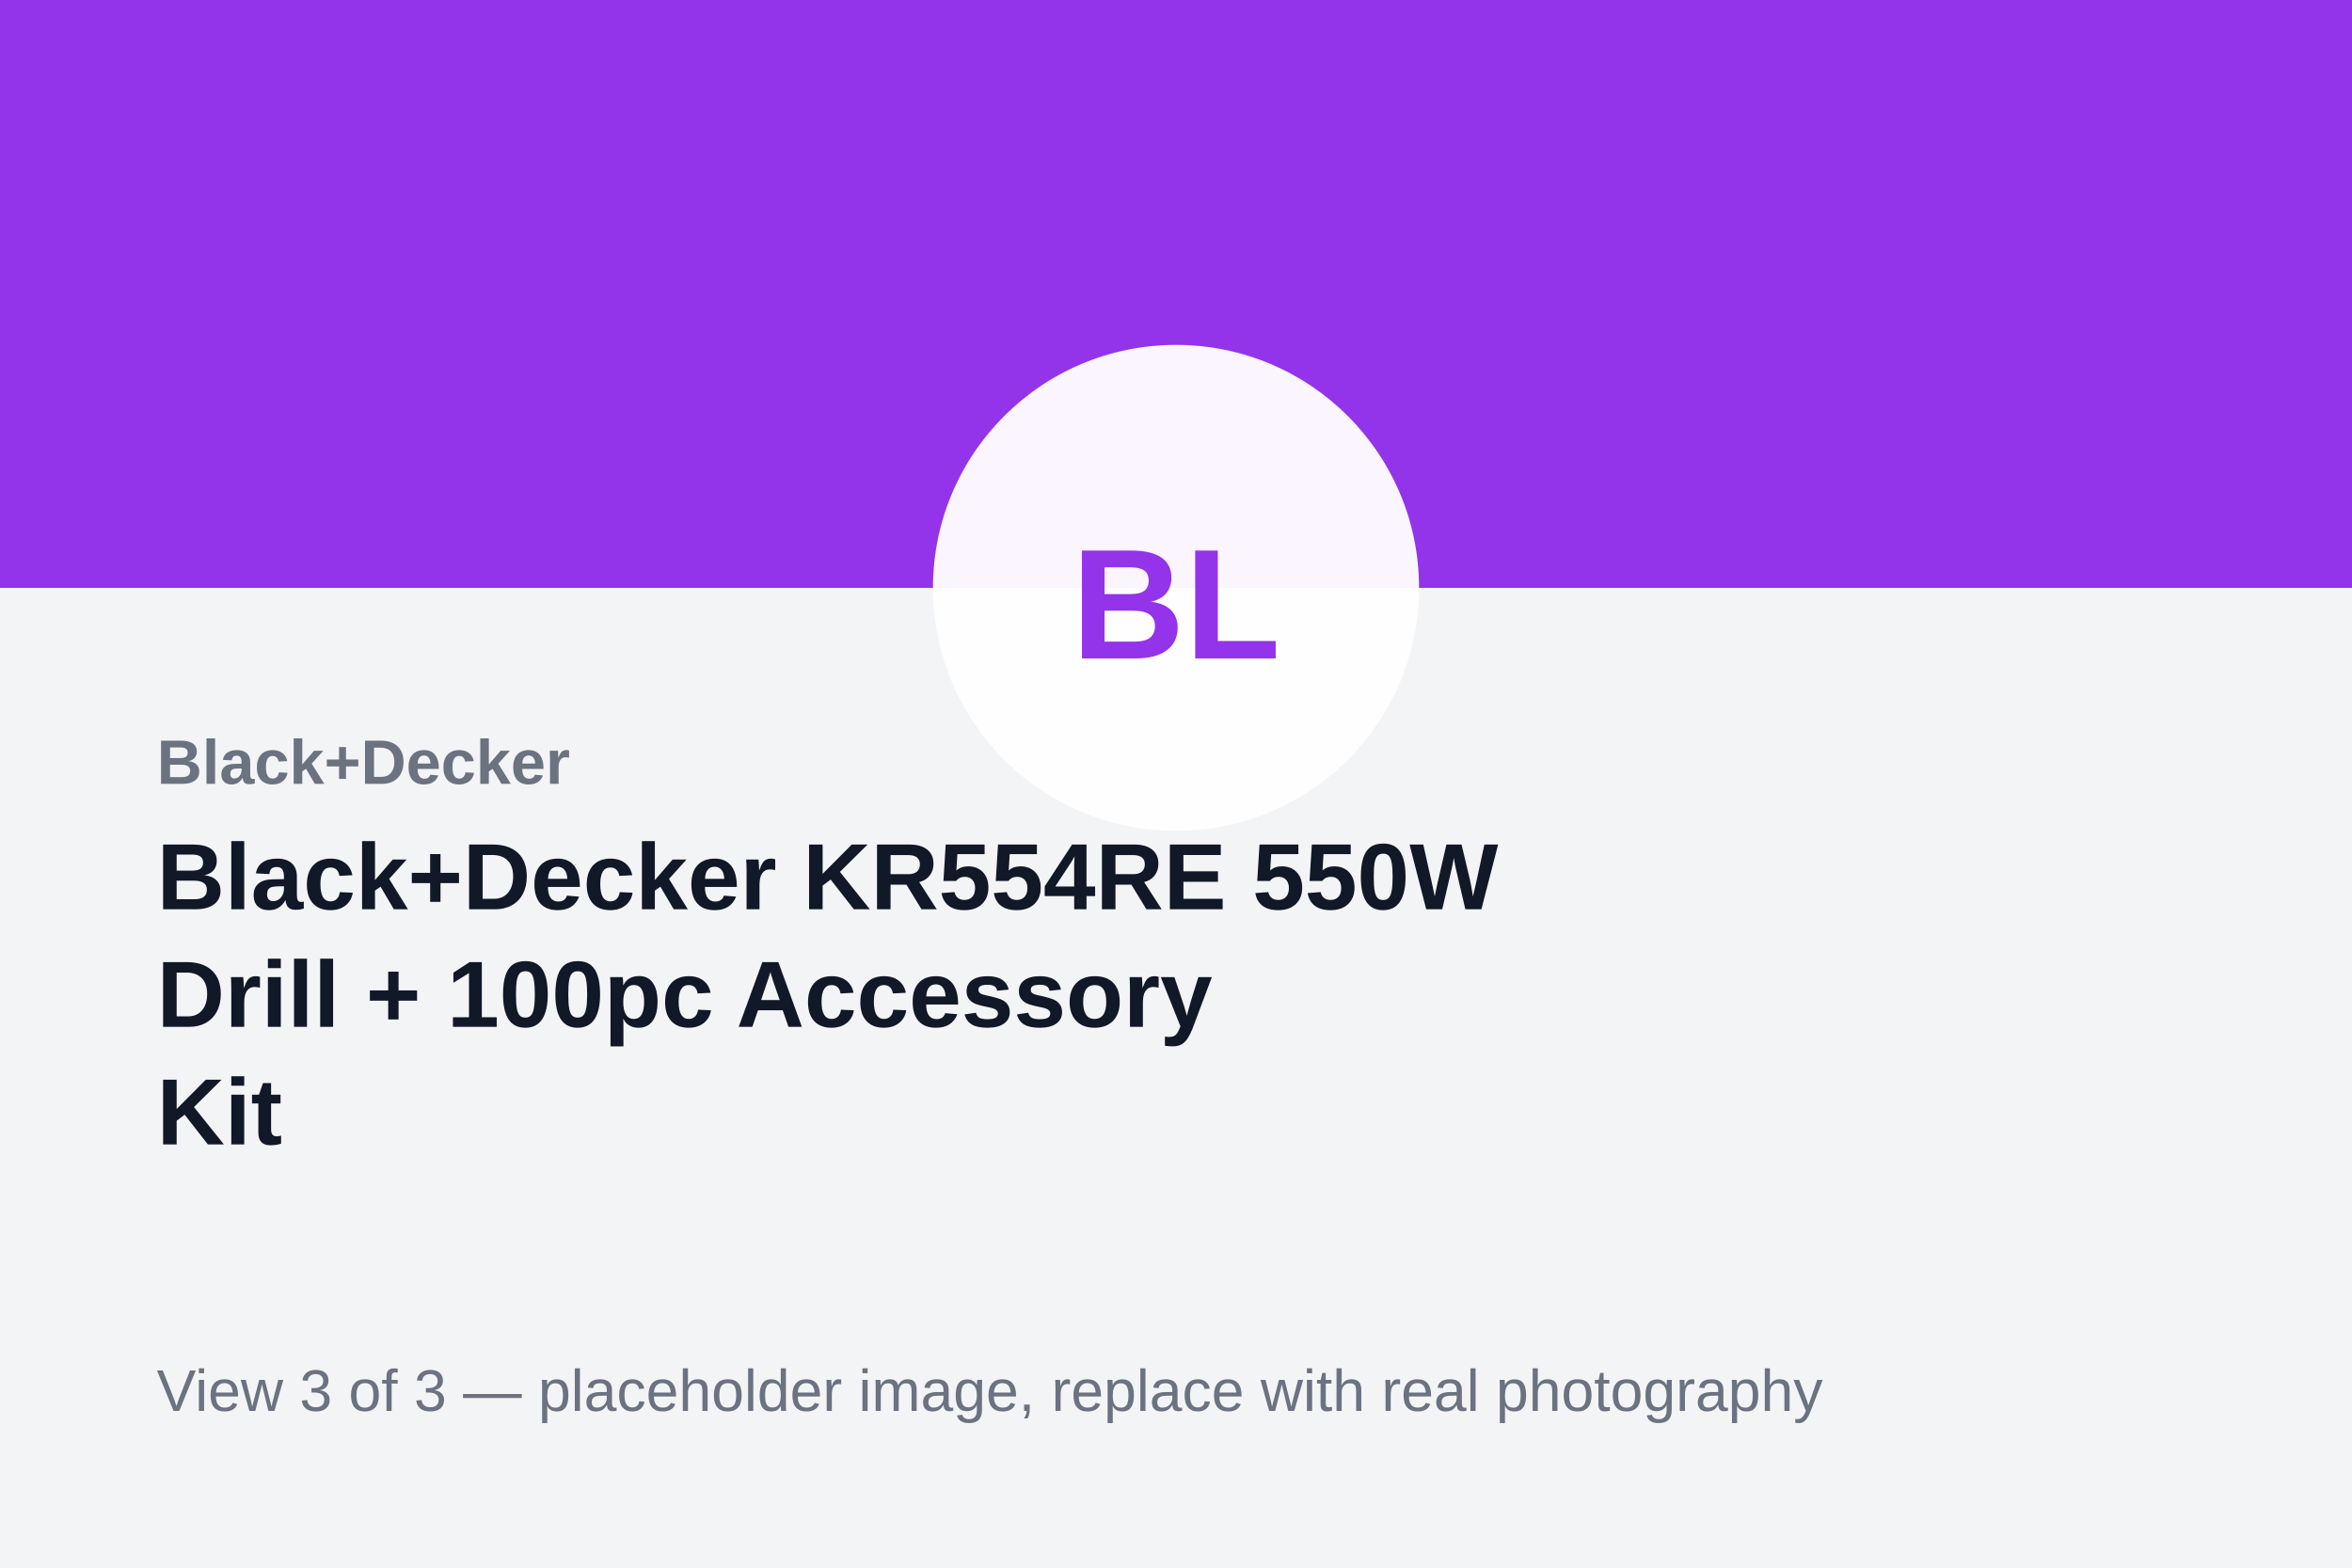
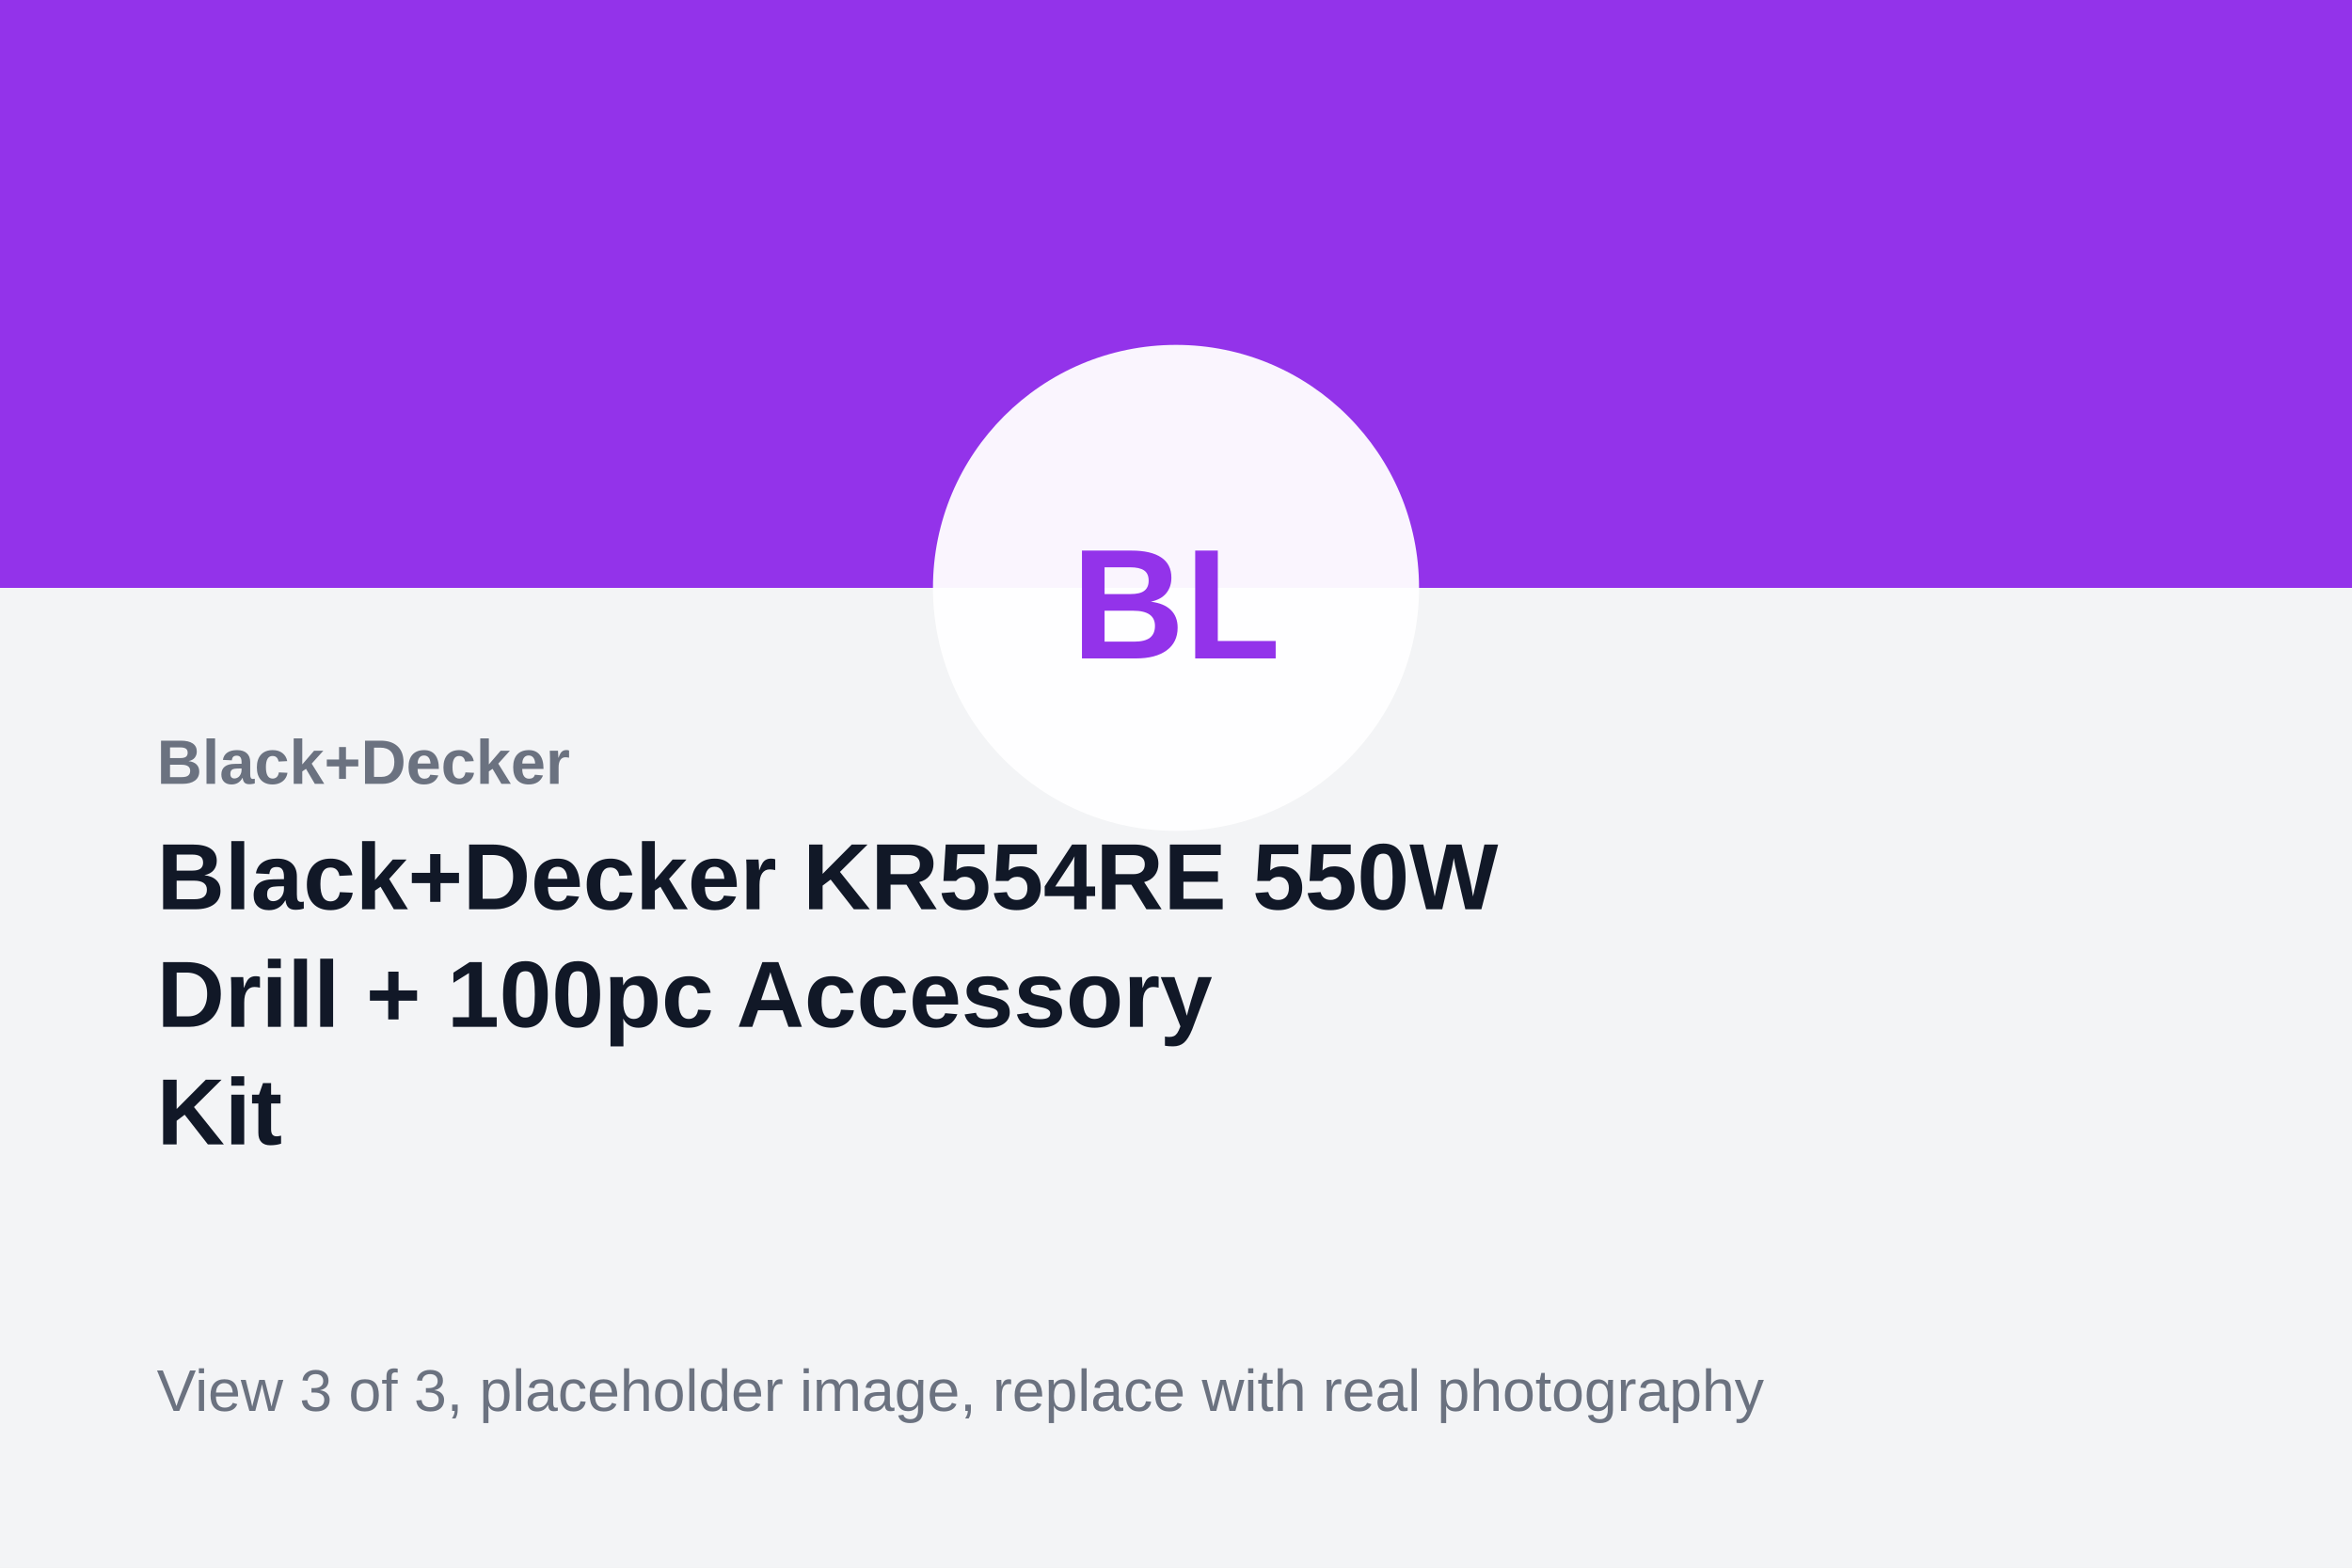
<svg xmlns="http://www.w3.org/2000/svg" viewBox="0 0 600 400" width="600" height="400" role="img" aria-label="Black+Decker KR554RE 550W Drill + 100pc Accessory Kit">
  <rect width="600" height="400" fill="#F3F4F6" />
  <rect x="0" y="0" width="600" height="150" fill="#9333EA" />
  <circle cx="300" cy="150" r="62" fill="#ffffff" opacity="0.95" />
  <text x="300" y="168" text-anchor="middle" font-family="Segoe UI, Arial, sans-serif" font-size="40" font-weight="800" fill="#9333EA">BL</text>
  <text x="40" y="200" font-family="Segoe UI, Arial, sans-serif" font-size="16" font-weight="600" fill="#6B7280">Black+Decker</text>
  <text x="40" y="232" font-family="Segoe UI, Arial, sans-serif" font-size="24" font-weight="700" fill="#111827">Black+Decker KR554RE 550W</text>
  <text x="40" y="262" font-family="Segoe UI, Arial, sans-serif" font-size="24" font-weight="700" fill="#111827">Drill + 100pc Accessory</text>
  <text x="40" y="292" font-family="Segoe UI, Arial, sans-serif" font-size="24" font-weight="700" fill="#111827">Kit</text>
-   <text x="40" y="360" font-family="Segoe UI, Arial, sans-serif" font-size="15" fill="#6B7280">View 3 of 3 — placeholder image, replace with real photography</text>
+   <text x="40" y="360" font-family="Segoe UI, Arial, sans-serif" font-size="15" fill="#6B7280">View 3 of 3, placeholder image, replace with real photography</text>
</svg>
